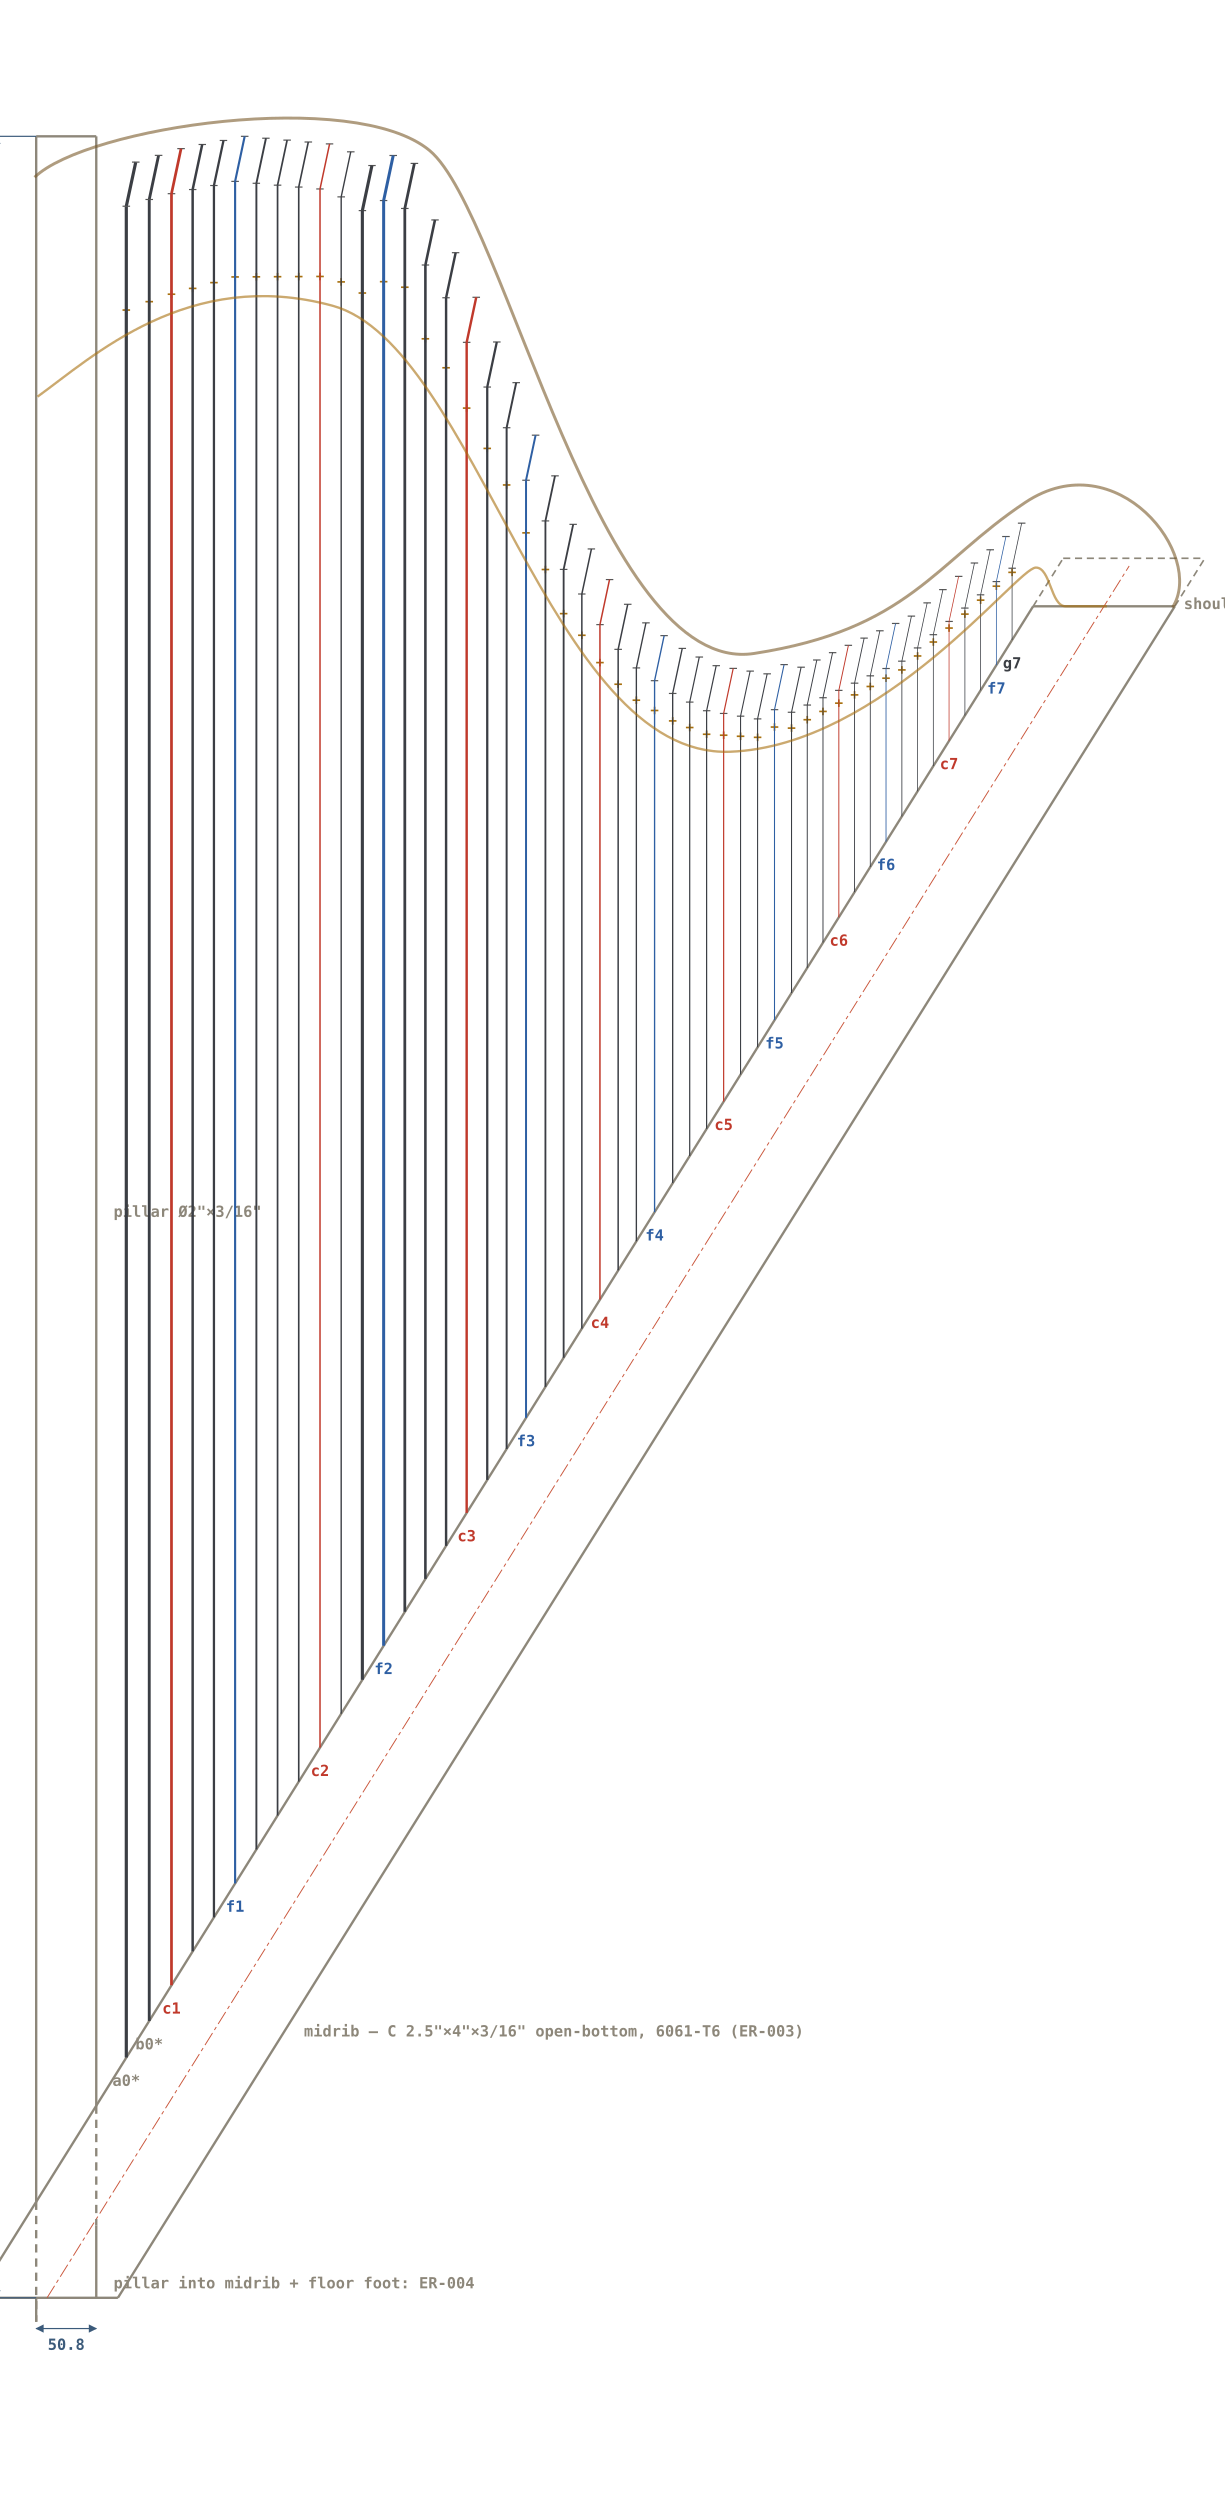
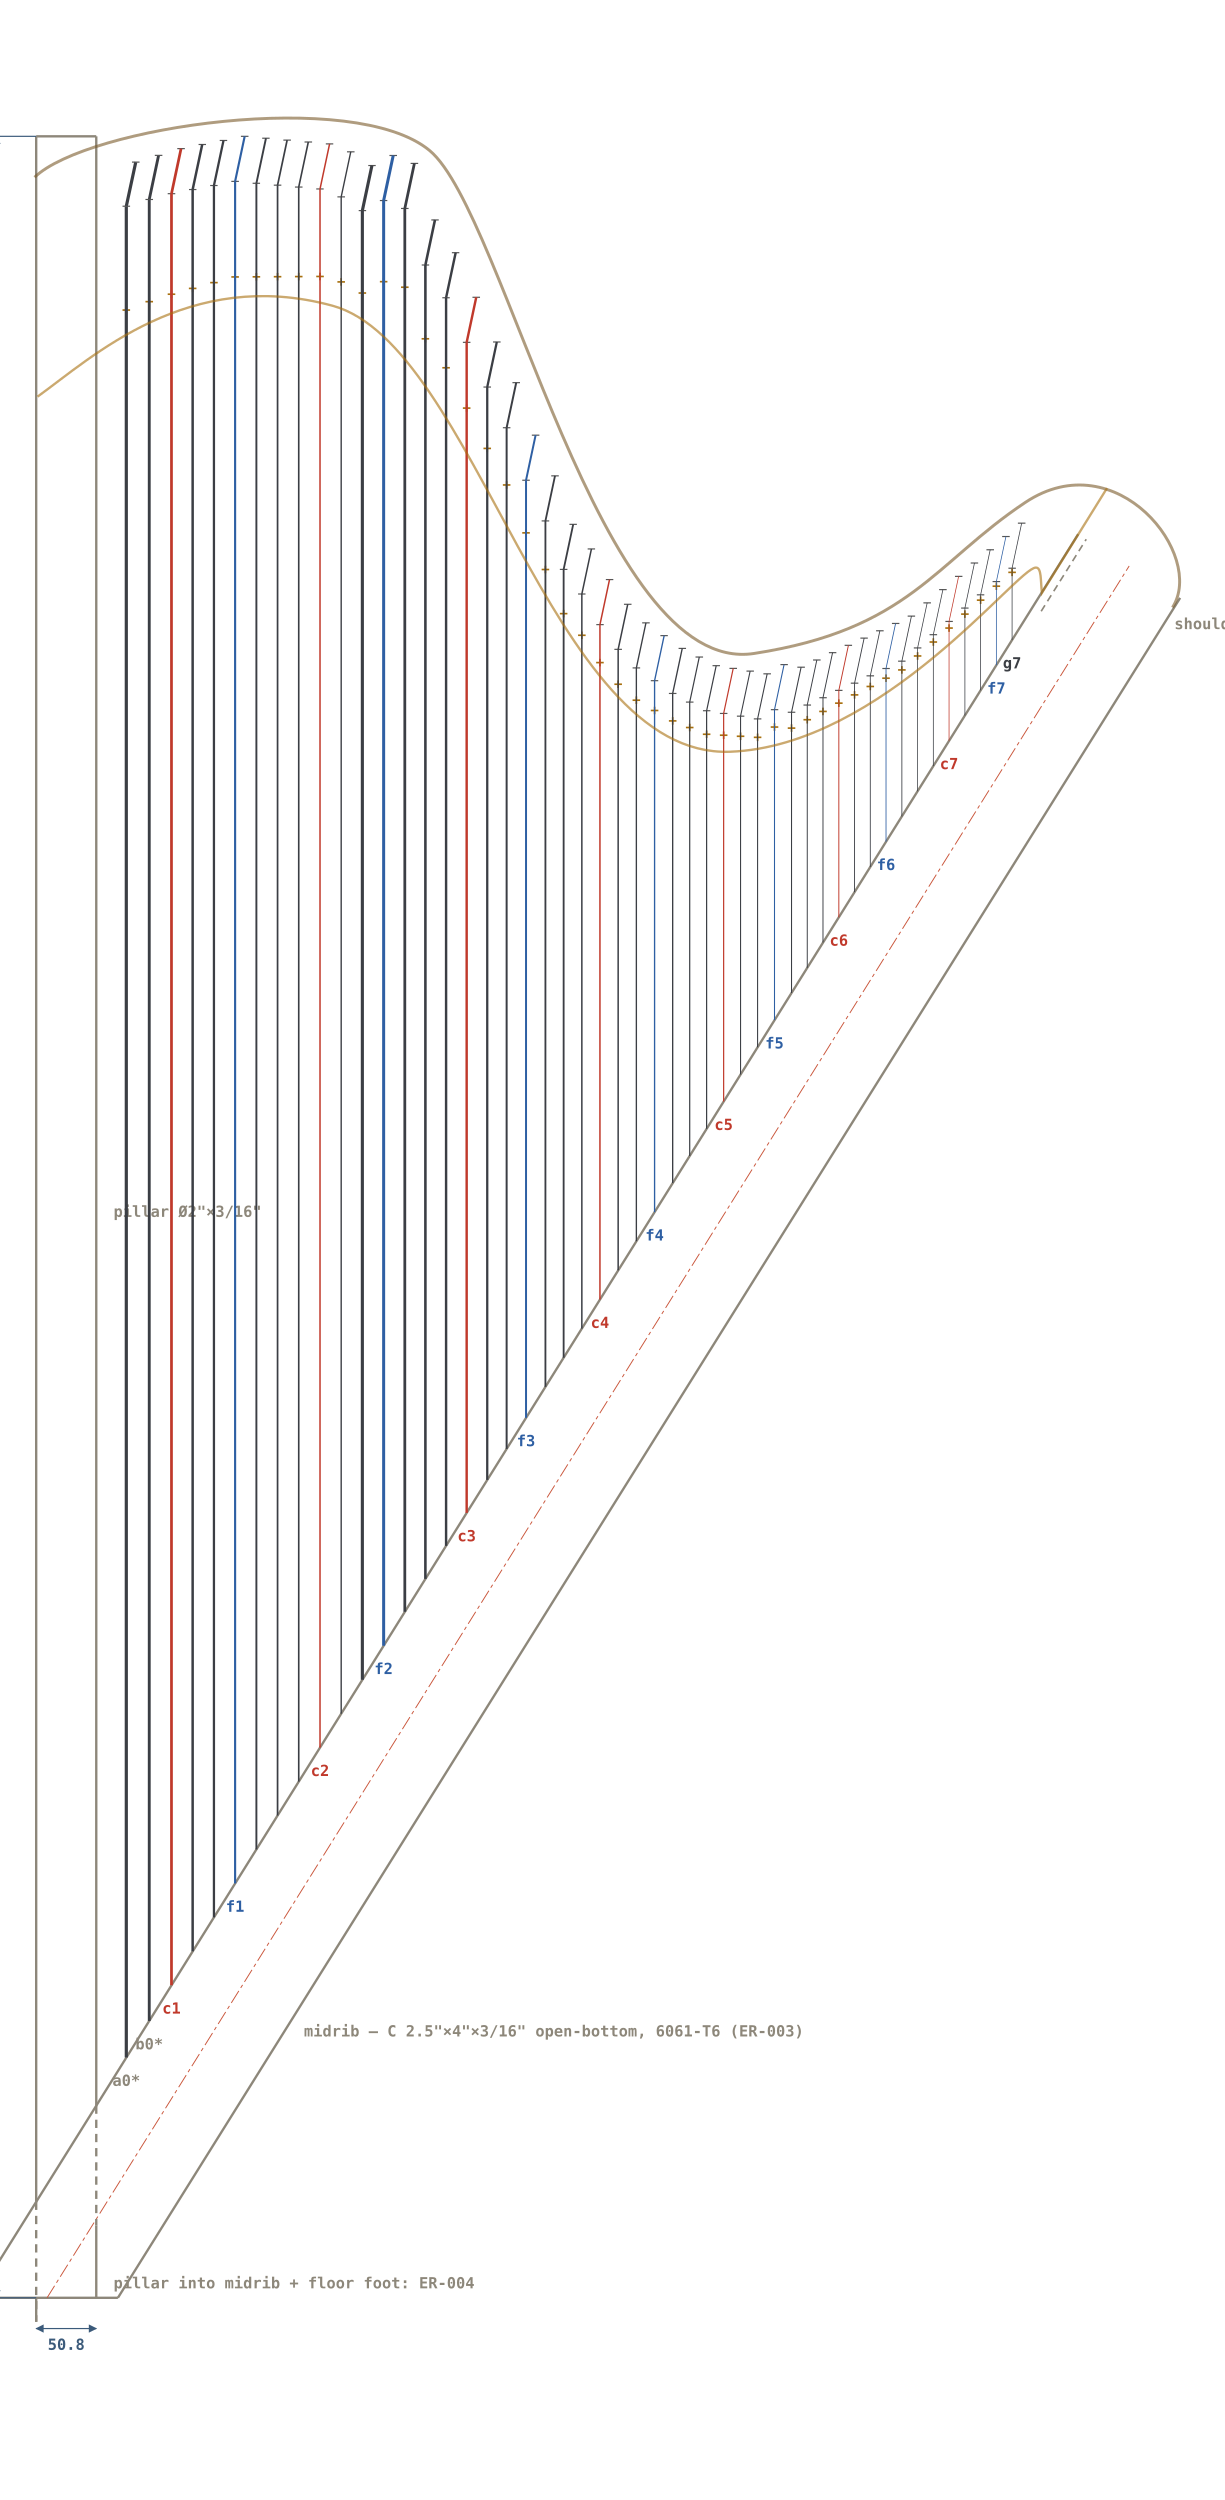
<svg xmlns="http://www.w3.org/2000/svg" width="942mm" height="1924mm" viewBox="109 0 1035 1924">
  <style>.nl{font-size:13px;font-weight:700;font-family:ui-monospace,Menlo,Consolas,monospace}</style>
  <defs>
    <marker id="arr" viewBox="0 0 10 10" refX="9" refY="5" markerWidth="7" markerHeight="7" orient="auto-start-reverse">
      <path d="M0 0 L10 5 L0 10 z" fill="#3b5a7a" />
    </marker>
  </defs>
-   <line x1="88.9" y1="1848.0" x2="982.6" y2="417.7" stroke="#8d877a" stroke-width="2" />
-   <line x1="982.6" y1="417.7" x2="1008.0" y2="377.1" stroke="#8d877a" stroke-width="1.4" stroke-dasharray="6 4" />
-   <line x1="208.7" y1="1848.0" x2="1102.4" y2="417.7" stroke="#8d877a" stroke-width="2" />
-   <line x1="1102.4" y1="417.7" x2="1127.8" y2="377.1" stroke="#8d877a" stroke-width="1.4" stroke-dasharray="6 4" />
-   <line x1="982.6" y1="417.7" x2="1102.4" y2="417.7" stroke="#8d877a" stroke-width="2" />
-   <line x1="1008.0" y1="377.1" x2="1127.8" y2="377.1" stroke="#8d877a" stroke-width="1.4" stroke-dasharray="6 4" />
-   <text x="1110" y="420" class="nl" fill="#8d877a">shoulder step + tongue: ER-005</text>
+   <line x1="88.9" y1="1848.0" x2="1020.7" y2="356.7" stroke="#8d877a" stroke-width="2" />
+   <line x1="208.7" y1="1848.0" x2="1106.9" y2="410.6" stroke="#8d877a" stroke-width="2" />
+   <line x1="989.4" y1="421.9" x2="1027.5" y2="361.0" stroke="#8d877a" stroke-width="1.4" stroke-dasharray="6 4" />
+   <text x="1102" y="437" class="nl" fill="#8d877a">shoulder rebate: ER-005</text>
  <line x1="88.9" y1="1848.0" x2="208.7" y2="1848.0" stroke="#8d877a" stroke-width="2" />
  <line x1="148.8" y1="1848.0" x2="1063.8" y2="383.6" stroke="#c9553a" stroke-width="0.8" stroke-dasharray="12 3 3 3" />
  <text x="366" y="1627" class="nl" fill="#8d877a">midrib — C 2.5"×4"×3/16" open-bottom, 6061-T6 (ER-003)</text>
  <line x1="139.6" y1="20.3" x2="139.6" y2="1766.7" stroke="#8d877a" stroke-width="2" />
  <line x1="139.6" y1="1766.7" x2="139.6" y2="1868.3" stroke="#8d877a" stroke-width="2" stroke-dasharray="7 5" />
  <line x1="139.6" y1="1868.3" x2="139.6" y2="1848.0" stroke="#8d877a" stroke-width="2" />
  <line x1="190.4" y1="20.3" x2="190.4" y2="1685.4" stroke="#8d877a" stroke-width="2" />
  <line x1="190.4" y1="1685.4" x2="190.4" y2="1787.0" stroke="#8d877a" stroke-width="2" stroke-dasharray="7 5" />
  <line x1="190.4" y1="1787.0" x2="190.4" y2="1848.0" stroke="#8d877a" stroke-width="2" />
  <line x1="139.6" y1="20.3" x2="190.4" y2="20.3" stroke="#8d877a" stroke-width="2" />
  <text x="205" y="934" class="nl" fill="#8d877a">pillar Ø2"×3/16"</text>
  <text x="205" y="1840" class="nl" fill="#8d877a">pillar into midrib + floor foot: ER-004</text>
  <g stroke="#3b5a7a" stroke-width="1" fill="none">
    <line x1="106" y1="20.3" x2="106" y2="1848.0" marker-start="url(#arr)" marker-end="url(#arr)" />
    <line x1="98" y1="20.3" x2="139.6" y2="20.3" />
    <line x1="98" y1="1848.0" x2="139.6" y2="1848.0" />
  </g>
  <text x="94" y="934" class="nl" fill="#3b5a7a" text-anchor="middle" transform="rotate(-90 94 934)">1828 mm</text>
  <g stroke="#3b5a7a" stroke-width="1" fill="none">
    <line x1="139.6" y1="1874.0" x2="190.4" y2="1874.0" marker-start="url(#arr)" marker-end="url(#arr)" />
  </g>
  <text x="165" y="1892" class="nl" fill="#3b5a7a" text-anchor="middle">50.8</text>
  <g stroke="#555" stroke-width="1.0" fill="none">
    <line x1="250.8" y1="68.8" x2="257.2" y2="68.8" />
    <line x1="258.9" y1="30.7" x2="265.3" y2="30.7" />
    <line x1="268.8" y1="65.3" x2="275.1" y2="65.3" />
    <line x1="276.9" y1="27.2" x2="283.2" y2="27.2" />
    <line x1="286.7" y1="61.9" x2="293.0" y2="61.9" />
    <line x1="294.8" y1="23.8" x2="301.1" y2="23.8" />
    <line x1="304.6" y1="58.4" x2="311.0" y2="58.4" />
    <line x1="312.7" y1="20.3" x2="319.1" y2="20.3" />
    <line x1="322.6" y1="60.0" x2="328.9" y2="60.0" />
    <line x1="330.7" y1="21.9" x2="337.0" y2="21.9" />
    <line x1="340.5" y1="61.6" x2="346.9" y2="61.6" />
    <line x1="348.6" y1="23.5" x2="355.0" y2="23.5" />
    <line x1="358.4" y1="63.2" x2="364.8" y2="63.2" />
    <line x1="366.5" y1="25.1" x2="372.9" y2="25.1" />
    <line x1="376.4" y1="64.8" x2="382.7" y2="64.8" />
    <line x1="384.5" y1="26.7" x2="390.8" y2="26.7" />
    <line x1="394.3" y1="71.5" x2="400.7" y2="71.5" />
    <line x1="402.4" y1="33.4" x2="408.8" y2="33.4" />
    <line x1="412.3" y1="83.1" x2="418.6" y2="83.1" />
    <line x1="420.4" y1="45.0" x2="426.7" y2="45.0" />
    <line x1="430.2" y1="74.6" x2="436.5" y2="74.6" />
    <line x1="438.3" y1="36.5" x2="444.7" y2="36.5" />
    <line x1="448.1" y1="81.3" x2="454.5" y2="81.3" />
    <line x1="456.2" y1="43.2" x2="462.6" y2="43.2" />
    <line x1="465.6" y1="129.1" x2="471.9" y2="129.1" />
    <line x1="473.7" y1="91.0" x2="480.0" y2="91.0" />
    <line x1="483.0" y1="156.8" x2="489.3" y2="156.8" />
    <line x1="491.1" y1="118.7" x2="497.4" y2="118.7" />
    <line x1="500.4" y1="194.5" x2="506.8" y2="194.5" />
    <line x1="508.5" y1="156.4" x2="514.9" y2="156.4" />
    <line x1="517.8" y1="232.3" x2="524.2" y2="232.3" />
    <line x1="525.9" y1="194.2" x2="532.3" y2="194.2" />
    <line x1="534.2" y1="266.7" x2="540.6" y2="266.7" />
    <line x1="542.3" y1="228.6" x2="548.7" y2="228.6" />
    <line x1="550.6" y1="311.1" x2="557.0" y2="311.1" />
    <line x1="558.7" y1="273.0" x2="565.1" y2="273.0" />
    <line x1="567.0" y1="345.5" x2="573.4" y2="345.5" />
    <line x1="575.1" y1="307.4" x2="581.5" y2="307.4" />
    <line x1="582.4" y1="386.5" x2="588.8" y2="386.5" />
    <line x1="590.5" y1="348.4" x2="596.8" y2="348.4" />
    <line x1="597.8" y1="407.3" x2="604.1" y2="407.3" />
    <line x1="605.9" y1="369.2" x2="612.2" y2="369.2" />
    <line x1="613.2" y1="433.2" x2="619.5" y2="433.2" />
    <line x1="621.3" y1="395.1" x2="627.6" y2="395.1" />
    <line x1="628.5" y1="454.1" x2="634.9" y2="454.1" />
    <line x1="636.6" y1="416.0" x2="643.0" y2="416.0" />
    <line x1="643.9" y1="469.8" x2="650.3" y2="469.8" />
    <line x1="652.0" y1="431.7" x2="658.4" y2="431.7" />
    <line x1="659.3" y1="480.6" x2="665.6" y2="480.6" />
    <line x1="667.4" y1="442.5" x2="673.7" y2="442.5" />
    <line x1="674.6" y1="491.4" x2="681.0" y2="491.4" />
    <line x1="682.8" y1="453.3" x2="689.1" y2="453.3" />
    <line x1="689.0" y1="498.7" x2="695.4" y2="498.7" />
    <line x1="697.1" y1="460.6" x2="703.5" y2="460.6" />
    <line x1="703.4" y1="506.0" x2="709.7" y2="506.0" />
    <line x1="711.5" y1="467.9" x2="717.8" y2="467.9" />
    <line x1="717.7" y1="508.3" x2="724.1" y2="508.3" />
    <line x1="725.8" y1="470.2" x2="732.2" y2="470.2" />
    <line x1="732.1" y1="510.6" x2="738.4" y2="510.6" />
    <line x1="740.2" y1="472.5" x2="746.5" y2="472.5" />
    <line x1="746.4" y1="512.9" x2="752.8" y2="512.9" />
    <line x1="754.5" y1="474.8" x2="760.9" y2="474.8" />
    <line x1="760.8" y1="505.1" x2="767.1" y2="505.1" />
    <line x1="768.9" y1="467.0" x2="775.2" y2="467.0" />
    <line x1="775.1" y1="507.3" x2="781.5" y2="507.3" />
    <line x1="783.2" y1="469.2" x2="789.6" y2="469.2" />
    <line x1="788.4" y1="501.2" x2="794.8" y2="501.2" />
    <line x1="796.5" y1="463.1" x2="802.9" y2="463.1" />
    <line x1="801.8" y1="495.0" x2="808.1" y2="495.0" />
    <line x1="809.9" y1="456.9" x2="816.2" y2="456.9" />
    <line x1="815.1" y1="488.8" x2="821.4" y2="488.8" />
    <line x1="823.2" y1="450.7" x2="829.5" y2="450.7" />
    <line x1="828.4" y1="482.7" x2="834.8" y2="482.7" />
    <line x1="836.5" y1="444.6" x2="842.8" y2="444.6" />
    <line x1="841.7" y1="476.5" x2="848.1" y2="476.5" />
    <line x1="849.8" y1="438.4" x2="856.2" y2="438.4" />
    <line x1="855.1" y1="470.3" x2="861.4" y2="470.3" />
    <line x1="863.2" y1="432.2" x2="869.5" y2="432.2" />
    <line x1="868.4" y1="464.1" x2="874.7" y2="464.1" />
    <line x1="876.5" y1="426.0" x2="882.8" y2="426.0" />
    <line x1="881.7" y1="452.9" x2="888.1" y2="452.9" />
    <line x1="889.8" y1="414.8" x2="896.2" y2="414.8" />
    <line x1="895.0" y1="441.7" x2="901.4" y2="441.7" />
    <line x1="903.1" y1="403.6" x2="909.5" y2="403.6" />
    <line x1="908.4" y1="430.5" x2="914.7" y2="430.5" />
    <line x1="916.5" y1="392.4" x2="922.8" y2="392.4" />
    <line x1="921.7" y1="419.2" x2="928.0" y2="419.2" />
    <line x1="929.8" y1="381.1" x2="936.1" y2="381.1" />
    <line x1="935.0" y1="408.0" x2="941.3" y2="408.0" />
    <line x1="943.1" y1="369.9" x2="949.5" y2="369.9" />
    <line x1="948.3" y1="396.8" x2="954.7" y2="396.8" />
    <line x1="956.4" y1="358.7" x2="962.8" y2="358.7" />
    <line x1="961.7" y1="385.5" x2="968.0" y2="385.5" />
    <line x1="969.7" y1="347.4" x2="976.1" y2="347.4" />
  </g>
  <line x1="254.0" y1="68.8" x2="262.1" y2="30.7" stroke="#c0392b" stroke-width="2.311" />
  <line x1="271.9" y1="65.3" x2="280.0" y2="27.2" stroke="#3b3e44" stroke-width="2.108" />
  <line x1="289.9" y1="61.9" x2="298.0" y2="23.8" stroke="#3b3e44" stroke-width="1.930" />
  <line x1="307.8" y1="58.4" x2="315.9" y2="20.3" stroke="#2e5fa3" stroke-width="1.803" />
  <line x1="325.8" y1="60.0" x2="333.9" y2="21.9" stroke="#3b3e44" stroke-width="1.626" />
  <line x1="343.7" y1="61.6" x2="351.8" y2="23.5" stroke="#3b3e44" stroke-width="1.448" />
  <line x1="361.6" y1="63.2" x2="369.7" y2="25.1" stroke="#3b3e44" stroke-width="1.372" />
  <line x1="379.6" y1="64.8" x2="387.7" y2="26.7" stroke="#c0392b" stroke-width="1.270" />
  <line x1="397.5" y1="71.5" x2="405.6" y2="33.4" stroke="#3b3e44" stroke-width="1.168" />
  <line x1="415.4" y1="83.1" x2="423.5" y2="45.0" stroke="#3b3e44" stroke-width="2.642" />
  <line x1="433.4" y1="74.6" x2="441.5" y2="36.5" stroke="#2e5fa3" stroke-width="2.540" />
  <line x1="451.3" y1="81.3" x2="459.4" y2="43.2" stroke="#3b3e44" stroke-width="2.337" />
  <line x1="468.7" y1="129.1" x2="476.8" y2="91.0" stroke="#3b3e44" stroke-width="2.184" />
  <line x1="486.2" y1="156.8" x2="494.3" y2="118.7" stroke="#3b3e44" stroke-width="2.057" />
  <line x1="503.6" y1="194.5" x2="511.7" y2="156.4" stroke="#c0392b" stroke-width="2.057" />
  <line x1="521.0" y1="232.3" x2="529.1" y2="194.2" stroke="#3b3e44" stroke-width="1.930" />
  <line x1="537.4" y1="266.7" x2="545.5" y2="228.6" stroke="#3b3e44" stroke-width="1.676" />
  <line x1="553.8" y1="311.1" x2="561.9" y2="273.0" stroke="#2e5fa3" stroke-width="1.676" />
  <line x1="570.2" y1="345.5" x2="578.3" y2="307.4" stroke="#3b3e44" stroke-width="1.549" />
  <line x1="585.6" y1="386.5" x2="593.7" y2="348.4" stroke="#3b3e44" stroke-width="1.549" />
  <line x1="601.0" y1="407.3" x2="609.1" y2="369.2" stroke="#3b3e44" stroke-width="1.270" />
  <line x1="616.3" y1="433.2" x2="624.4" y2="395.1" stroke="#c0392b" stroke-width="1.270" />
  <line x1="631.7" y1="454.1" x2="639.8" y2="416.0" stroke="#3b3e44" stroke-width="1.270" />
  <line x1="647.1" y1="469.8" x2="655.2" y2="431.7" stroke="#3b3e44" stroke-width="1.143" />
  <line x1="662.5" y1="480.6" x2="670.6" y2="442.5" stroke="#2e5fa3" stroke-width="1.143" />
  <line x1="677.8" y1="491.4" x2="685.9" y2="453.3" stroke="#3b3e44" stroke-width="1.143" />
  <line x1="692.2" y1="498.7" x2="700.3" y2="460.6" stroke="#3b3e44" stroke-width="1.016" />
  <line x1="706.5" y1="506.0" x2="714.6" y2="467.9" stroke="#3b3e44" stroke-width="1.016" />
  <line x1="720.9" y1="508.3" x2="729.0" y2="470.2" stroke="#c0392b" stroke-width="1.016" />
  <line x1="735.2" y1="510.6" x2="743.3" y2="472.5" stroke="#3b3e44" stroke-width="0.914" />
  <line x1="749.6" y1="512.9" x2="757.7" y2="474.8" stroke="#3b3e44" stroke-width="0.914" />
  <line x1="763.9" y1="505.1" x2="772.0" y2="467.0" stroke="#2e5fa3" stroke-width="0.914" />
  <line x1="778.3" y1="507.3" x2="786.4" y2="469.2" stroke="#3b3e44" stroke-width="0.914" />
  <line x1="791.6" y1="501.2" x2="799.7" y2="463.1" stroke="#3b3e44" stroke-width="0.813" />
  <line x1="804.9" y1="495.0" x2="813.0" y2="456.9" stroke="#3b3e44" stroke-width="0.813" />
  <line x1="818.3" y1="488.8" x2="826.4" y2="450.7" stroke="#c0392b" stroke-width="0.813" />
  <line x1="831.6" y1="482.7" x2="839.7" y2="444.6" stroke="#3b3e44" stroke-width="0.762" />
  <line x1="844.9" y1="476.5" x2="853.0" y2="438.4" stroke="#3b3e44" stroke-width="0.711" />
  <line x1="858.2" y1="470.3" x2="866.3" y2="432.2" stroke="#2e5fa3" stroke-width="0.711" />
  <line x1="871.6" y1="464.1" x2="879.7" y2="426.0" stroke="#3b3e44" stroke-width="0.711" />
  <line x1="884.9" y1="452.9" x2="893.0" y2="414.8" stroke="#3b3e44" stroke-width="0.635" />
  <line x1="898.2" y1="441.7" x2="906.3" y2="403.6" stroke="#3b3e44" stroke-width="0.635" />
  <line x1="911.5" y1="430.5" x2="919.6" y2="392.4" stroke="#c0392b" stroke-width="0.635" />
  <line x1="924.9" y1="419.2" x2="933.0" y2="381.1" stroke="#3b3e44" stroke-width="0.635" />
  <line x1="938.2" y1="408.0" x2="946.3" y2="369.9" stroke="#3b3e44" stroke-width="0.635" />
  <line x1="951.5" y1="396.8" x2="959.6" y2="358.7" stroke="#2e5fa3" stroke-width="0.635" />
  <line x1="964.8" y1="385.5" x2="972.9" y2="347.4" stroke="#3b3e44" stroke-width="0.635" />
  <g stroke="#a8700f" stroke-width="1.4">
    <line x1="250.8" y1="153.8" x2="257.2" y2="153.8" />
    <line x1="254.0" y1="150.6" x2="254.0" y2="157.0" />
  </g>
  <g stroke="#a8700f" stroke-width="1.4">
    <line x1="268.7" y1="148.9" x2="275.1" y2="148.9" />
    <line x1="271.9" y1="145.7" x2="271.9" y2="152.1" />
  </g>
  <g stroke="#a8700f" stroke-width="1.4">
    <line x1="286.7" y1="144.0" x2="293.1" y2="144.0" />
    <line x1="289.9" y1="140.8" x2="289.9" y2="147.2" />
  </g>
  <g stroke="#a8700f" stroke-width="1.4">
    <line x1="304.6" y1="139.2" x2="311.0" y2="139.2" />
    <line x1="307.8" y1="136.0" x2="307.8" y2="142.4" />
  </g>
  <g stroke="#a8700f" stroke-width="1.4">
    <line x1="322.6" y1="139.1" x2="329.0" y2="139.1" />
    <line x1="325.8" y1="135.9" x2="325.8" y2="142.3" />
  </g>
  <g stroke="#a8700f" stroke-width="1.4">
    <line x1="340.5" y1="139.0" x2="346.9" y2="139.0" />
    <line x1="343.7" y1="135.8" x2="343.7" y2="142.2" />
  </g>
  <g stroke="#a8700f" stroke-width="1.4">
    <line x1="358.4" y1="138.9" x2="364.8" y2="138.9" />
    <line x1="361.6" y1="135.7" x2="361.6" y2="142.1" />
  </g>
  <g stroke="#a8700f" stroke-width="1.4">
    <line x1="376.4" y1="138.8" x2="382.8" y2="138.8" />
    <line x1="379.6" y1="135.6" x2="379.6" y2="142.0" />
  </g>
  <g stroke="#a8700f" stroke-width="1.4">
    <line x1="394.3" y1="143.4" x2="400.7" y2="143.4" />
    <line x1="397.5" y1="140.2" x2="397.5" y2="146.6" />
  </g>
  <g stroke="#a8700f" stroke-width="1.4">
    <line x1="412.2" y1="152.8" x2="418.6" y2="152.8" />
    <line x1="415.4" y1="149.6" x2="415.4" y2="156.0" />
  </g>
  <g stroke="#a8700f" stroke-width="1.4">
    <line x1="430.2" y1="143.2" x2="436.6" y2="143.2" />
    <line x1="433.4" y1="140.0" x2="433.4" y2="146.4" />
  </g>
  <g stroke="#a8700f" stroke-width="1.4">
    <line x1="448.1" y1="147.9" x2="454.5" y2="147.9" />
    <line x1="451.3" y1="144.7" x2="451.3" y2="151.1" />
  </g>
  <g stroke="#a8700f" stroke-width="1.4">
    <line x1="465.5" y1="191.5" x2="471.9" y2="191.5" />
    <line x1="468.7" y1="188.3" x2="468.7" y2="194.7" />
  </g>
  <g stroke="#a8700f" stroke-width="1.4">
    <line x1="483.0" y1="216.0" x2="489.4" y2="216.0" />
    <line x1="486.2" y1="212.8" x2="486.2" y2="219.2" />
  </g>
  <g stroke="#a8700f" stroke-width="1.4">
    <line x1="500.4" y1="250.1" x2="506.8" y2="250.1" />
    <line x1="503.6" y1="246.9" x2="503.6" y2="253.3" />
  </g>
  <g stroke="#a8700f" stroke-width="1.4">
    <line x1="517.8" y1="284.2" x2="524.2" y2="284.2" />
    <line x1="521.0" y1="281.0" x2="521.0" y2="287.4" />
  </g>
  <g stroke="#a8700f" stroke-width="1.4">
    <line x1="534.2" y1="315.1" x2="540.6" y2="315.1" />
    <line x1="537.4" y1="311.9" x2="537.4" y2="318.3" />
  </g>
  <g stroke="#a8700f" stroke-width="1.4">
    <line x1="550.6" y1="355.6" x2="557.0" y2="355.6" />
    <line x1="553.8" y1="352.4" x2="553.8" y2="358.8" />
  </g>
  <g stroke="#a8700f" stroke-width="1.4">
    <line x1="567.0" y1="386.6" x2="573.4" y2="386.6" />
    <line x1="570.2" y1="383.4" x2="570.2" y2="389.8" />
  </g>
  <g stroke="#a8700f" stroke-width="1.4">
    <line x1="582.4" y1="423.9" x2="588.8" y2="423.9" />
    <line x1="585.6" y1="420.7" x2="585.6" y2="427.1" />
  </g>
  <g stroke="#a8700f" stroke-width="1.4">
    <line x1="597.8" y1="442.2" x2="604.2" y2="442.2" />
    <line x1="601.0" y1="439.0" x2="601.0" y2="445.4" />
  </g>
  <g stroke="#a8700f" stroke-width="1.4">
    <line x1="613.1" y1="465.3" x2="619.5" y2="465.3" />
    <line x1="616.3" y1="462.1" x2="616.3" y2="468.5" />
  </g>
  <g stroke="#a8700f" stroke-width="1.4">
    <line x1="628.5" y1="483.6" x2="634.9" y2="483.6" />
    <line x1="631.7" y1="480.4" x2="631.7" y2="486.8" />
  </g>
  <g stroke="#a8700f" stroke-width="1.4">
    <line x1="643.9" y1="497.1" x2="650.3" y2="497.1" />
    <line x1="647.1" y1="493.9" x2="647.1" y2="500.3" />
  </g>
  <g stroke="#a8700f" stroke-width="1.4">
    <line x1="659.3" y1="505.8" x2="665.7" y2="505.8" />
    <line x1="662.5" y1="502.6" x2="662.5" y2="509.0" />
  </g>
  <g stroke="#a8700f" stroke-width="1.4">
    <line x1="674.6" y1="514.6" x2="681.0" y2="514.6" />
    <line x1="677.8" y1="511.4" x2="677.8" y2="517.8" />
  </g>
  <g stroke="#a8700f" stroke-width="1.4">
    <line x1="689.0" y1="520.2" x2="695.4" y2="520.2" />
    <line x1="692.2" y1="517.0" x2="692.2" y2="523.4" />
  </g>
  <g stroke="#a8700f" stroke-width="1.4">
    <line x1="703.3" y1="525.9" x2="709.7" y2="525.9" />
    <line x1="706.5" y1="522.7" x2="706.5" y2="529.1" />
  </g>
  <g stroke="#a8700f" stroke-width="1.4">
    <line x1="717.7" y1="526.7" x2="724.1" y2="526.7" />
    <line x1="720.9" y1="523.5" x2="720.9" y2="529.9" />
  </g>
  <g stroke="#a8700f" stroke-width="1.4">
    <line x1="732.0" y1="527.6" x2="738.4" y2="527.6" />
    <line x1="735.2" y1="524.4" x2="735.2" y2="530.8" />
  </g>
  <g stroke="#a8700f" stroke-width="1.4">
    <line x1="746.4" y1="528.5" x2="752.8" y2="528.5" />
    <line x1="749.6" y1="525.3" x2="749.6" y2="531.7" />
  </g>
  <g stroke="#a8700f" stroke-width="1.4">
    <line x1="760.7" y1="519.8" x2="767.1" y2="519.8" />
    <line x1="763.9" y1="516.6" x2="763.9" y2="523.0" />
  </g>
  <g stroke="#a8700f" stroke-width="1.4">
    <line x1="775.1" y1="520.7" x2="781.5" y2="520.7" />
    <line x1="778.3" y1="517.5" x2="778.3" y2="523.9" />
  </g>
  <g stroke="#a8700f" stroke-width="1.4">
    <line x1="788.4" y1="513.6" x2="794.8" y2="513.6" />
    <line x1="791.6" y1="510.4" x2="791.6" y2="516.8" />
  </g>
  <g stroke="#a8700f" stroke-width="1.4">
    <line x1="801.7" y1="506.6" x2="808.1" y2="506.6" />
    <line x1="804.9" y1="503.4" x2="804.9" y2="509.8" />
  </g>
  <g stroke="#a8700f" stroke-width="1.4">
    <line x1="815.1" y1="499.6" x2="821.5" y2="499.6" />
    <line x1="818.3" y1="496.4" x2="818.3" y2="502.8" />
  </g>
  <g stroke="#a8700f" stroke-width="1.4">
    <line x1="828.4" y1="492.6" x2="834.8" y2="492.6" />
    <line x1="831.6" y1="489.4" x2="831.6" y2="495.8" />
  </g>
  <g stroke="#a8700f" stroke-width="1.4">
    <line x1="841.7" y1="485.5" x2="848.1" y2="485.5" />
    <line x1="844.9" y1="482.3" x2="844.9" y2="488.7" />
  </g>
  <g stroke="#a8700f" stroke-width="1.4">
    <line x1="855.0" y1="478.5" x2="861.4" y2="478.5" />
    <line x1="858.2" y1="475.3" x2="858.2" y2="481.7" />
  </g>
  <g stroke="#a8700f" stroke-width="1.4">
    <line x1="868.4" y1="471.5" x2="874.8" y2="471.5" />
    <line x1="871.6" y1="468.3" x2="871.6" y2="474.7" />
  </g>
  <g stroke="#a8700f" stroke-width="1.4">
    <line x1="881.7" y1="459.7" x2="888.1" y2="459.7" />
    <line x1="884.9" y1="456.5" x2="884.9" y2="462.9" />
  </g>
  <g stroke="#a8700f" stroke-width="1.4">
    <line x1="895.0" y1="447.9" x2="901.4" y2="447.9" />
    <line x1="898.2" y1="444.7" x2="898.2" y2="451.1" />
  </g>
  <g stroke="#a8700f" stroke-width="1.4">
    <line x1="908.3" y1="436.1" x2="914.7" y2="436.1" />
    <line x1="911.5" y1="432.9" x2="911.5" y2="439.3" />
  </g>
  <g stroke="#a8700f" stroke-width="1.4">
    <line x1="921.7" y1="424.3" x2="928.1" y2="424.3" />
    <line x1="924.9" y1="421.1" x2="924.9" y2="427.5" />
  </g>
  <g stroke="#a8700f" stroke-width="1.4">
    <line x1="935.0" y1="412.5" x2="941.4" y2="412.5" />
    <line x1="938.2" y1="409.3" x2="938.2" y2="415.7" />
  </g>
  <g stroke="#a8700f" stroke-width="1.4">
    <line x1="948.3" y1="400.7" x2="954.7" y2="400.7" />
    <line x1="951.5" y1="397.5" x2="951.5" y2="403.9" />
  </g>
  <g stroke="#a8700f" stroke-width="1.4">
    <line x1="961.6" y1="389.0" x2="968.0" y2="389.0" />
    <line x1="964.8" y1="385.8" x2="964.8" y2="392.2" />
  </g>
  <g stroke="#a8700f" stroke-width="1.4">
    <line x1="232.0" y1="160.1" x2="238.4" y2="160.1" />
    <line x1="235.2" y1="156.9" x2="235.2" y2="163.3" />
  </g>
  <g stroke="#a8700f" stroke-width="1.4">
    <line x1="212.6" y1="167.2" x2="219.0" y2="167.2" />
    <line x1="215.8" y1="164.0" x2="215.8" y2="170.4" />
  </g>
  <line x1="964.8" y1="446.2" x2="964.8" y2="385.5" stroke="#3b3e44" stroke-width="0.635" />
  <text x="964.8" y="470.2" class="nl" fill="#3b3e44" text-anchor="middle">g7</text>
  <line x1="951.5" y1="467.5" x2="951.5" y2="396.8" stroke="#2e5fa3" stroke-width="0.635" />
  <text x="951.5" y="491.5" class="nl" fill="#2e5fa3" text-anchor="middle">f7</text>
  <line x1="938.2" y1="488.8" x2="938.2" y2="408.0" stroke="#3b3e44" stroke-width="0.635" />
  <line x1="924.9" y1="510.1" x2="924.9" y2="419.2" stroke="#3b3e44" stroke-width="0.635" />
  <line x1="911.5" y1="531.4" x2="911.5" y2="430.5" stroke="#c0392b" stroke-width="0.635" />
  <text x="911.5" y="555.4" class="nl" fill="#c0392b" text-anchor="middle">c7</text>
  <line x1="898.2" y1="552.8" x2="898.2" y2="441.7" stroke="#3b3e44" stroke-width="0.635" />
  <line x1="884.9" y1="574.1" x2="884.9" y2="452.9" stroke="#3b3e44" stroke-width="0.635" />
  <line x1="871.6" y1="595.4" x2="871.6" y2="464.1" stroke="#3b3e44" stroke-width="0.711" />
  <line x1="858.2" y1="616.7" x2="858.2" y2="470.3" stroke="#2e5fa3" stroke-width="0.711" />
  <text x="858.2" y="640.7" class="nl" fill="#2e5fa3" text-anchor="middle">f6</text>
  <line x1="844.9" y1="638.1" x2="844.9" y2="476.5" stroke="#3b3e44" stroke-width="0.711" />
  <line x1="831.6" y1="659.4" x2="831.6" y2="482.7" stroke="#3b3e44" stroke-width="0.762" />
  <line x1="818.3" y1="680.7" x2="818.3" y2="488.8" stroke="#c0392b" stroke-width="0.813" />
  <text x="818.3" y="704.7" class="nl" fill="#c0392b" text-anchor="middle">c6</text>
  <line x1="804.9" y1="702.0" x2="804.9" y2="495.0" stroke="#3b3e44" stroke-width="0.813" />
  <line x1="791.6" y1="723.4" x2="791.6" y2="501.2" stroke="#3b3e44" stroke-width="0.813" />
  <line x1="778.3" y1="744.7" x2="778.3" y2="507.3" stroke="#3b3e44" stroke-width="0.914" />
  <line x1="763.9" y1="767.6" x2="763.9" y2="505.1" stroke="#2e5fa3" stroke-width="0.914" />
  <text x="763.9" y="791.6" class="nl" fill="#2e5fa3" text-anchor="middle">f5</text>
  <line x1="749.6" y1="790.6" x2="749.6" y2="512.9" stroke="#3b3e44" stroke-width="0.914" />
  <line x1="735.2" y1="813.6" x2="735.2" y2="510.6" stroke="#3b3e44" stroke-width="0.914" />
  <line x1="720.9" y1="836.5" x2="720.9" y2="508.3" stroke="#c0392b" stroke-width="1.016" />
  <text x="720.9" y="860.5" class="nl" fill="#c0392b" text-anchor="middle">c5</text>
  <line x1="706.5" y1="859.5" x2="706.5" y2="506.0" stroke="#3b3e44" stroke-width="1.016" />
  <line x1="692.2" y1="882.5" x2="692.2" y2="498.7" stroke="#3b3e44" stroke-width="1.016" />
  <line x1="677.8" y1="905.4" x2="677.8" y2="491.4" stroke="#3b3e44" stroke-width="1.143" />
  <line x1="662.5" y1="930.0" x2="662.5" y2="480.6" stroke="#2e5fa3" stroke-width="1.143" />
  <text x="662.5" y="954.0" class="nl" fill="#2e5fa3" text-anchor="middle">f4</text>
  <line x1="647.1" y1="954.6" x2="647.1" y2="469.8" stroke="#3b3e44" stroke-width="1.143" />
  <line x1="631.7" y1="979.2" x2="631.7" y2="454.1" stroke="#3b3e44" stroke-width="1.270" />
  <line x1="616.3" y1="1003.9" x2="616.3" y2="433.2" stroke="#c0392b" stroke-width="1.270" />
  <text x="616.3" y="1027.9" class="nl" fill="#c0392b" text-anchor="middle">c4</text>
  <line x1="601.0" y1="1028.5" x2="601.0" y2="407.3" stroke="#3b3e44" stroke-width="1.270" />
  <line x1="585.6" y1="1053.1" x2="585.6" y2="386.5" stroke="#3b3e44" stroke-width="1.549" />
  <line x1="570.2" y1="1077.7" x2="570.2" y2="345.5" stroke="#3b3e44" stroke-width="1.549" />
  <line x1="553.8" y1="1103.9" x2="553.8" y2="311.1" stroke="#2e5fa3" stroke-width="1.676" />
  <text x="553.8" y="1127.9" class="nl" fill="#2e5fa3" text-anchor="middle">f3</text>
  <line x1="537.4" y1="1130.2" x2="537.4" y2="266.7" stroke="#3b3e44" stroke-width="1.676" />
  <line x1="521.0" y1="1156.4" x2="521.0" y2="232.3" stroke="#3b3e44" stroke-width="1.930" />
  <line x1="503.6" y1="1184.3" x2="503.6" y2="194.5" stroke="#c0392b" stroke-width="2.057" />
  <text x="503.6" y="1208.3" class="nl" fill="#c0392b" text-anchor="middle">c3</text>
  <line x1="486.2" y1="1212.2" x2="486.2" y2="156.8" stroke="#3b3e44" stroke-width="2.057" />
  <line x1="468.7" y1="1240.1" x2="468.7" y2="129.1" stroke="#3b3e44" stroke-width="2.184" />
  <line x1="451.3" y1="1267.9" x2="451.3" y2="81.3" stroke="#3b3e44" stroke-width="2.337" />
  <line x1="433.4" y1="1296.6" x2="433.4" y2="74.6" stroke="#2e5fa3" stroke-width="2.540" />
  <text x="433.4" y="1320.6" class="nl" fill="#2e5fa3" text-anchor="middle">f2</text>
  <line x1="415.4" y1="1325.4" x2="415.4" y2="83.1" stroke="#3b3e44" stroke-width="2.642" />
  <line x1="397.5" y1="1354.1" x2="397.5" y2="71.5" stroke="#3b3e44" stroke-width="1.168" />
  <line x1="379.6" y1="1382.8" x2="379.6" y2="64.8" stroke="#c0392b" stroke-width="1.270" />
  <text x="379.6" y="1406.8" class="nl" fill="#c0392b" text-anchor="middle">c2</text>
  <line x1="361.6" y1="1411.5" x2="361.6" y2="63.2" stroke="#3b3e44" stroke-width="1.372" />
  <line x1="343.7" y1="1440.2" x2="343.7" y2="61.6" stroke="#3b3e44" stroke-width="1.448" />
  <line x1="325.8" y1="1468.9" x2="325.8" y2="60.0" stroke="#3b3e44" stroke-width="1.626" />
  <line x1="307.8" y1="1497.6" x2="307.8" y2="58.4" stroke="#2e5fa3" stroke-width="1.803" />
  <text x="307.8" y="1521.6" class="nl" fill="#2e5fa3" text-anchor="middle">f1</text>
  <line x1="289.9" y1="1526.3" x2="289.9" y2="61.9" stroke="#3b3e44" stroke-width="1.930" />
  <line x1="271.9" y1="1555.0" x2="271.9" y2="65.3" stroke="#3b3e44" stroke-width="2.108" />
  <line x1="254.0" y1="1583.7" x2="254.0" y2="68.8" stroke="#c0392b" stroke-width="2.311" />
  <text x="254.0" y="1607.7" class="nl" fill="#c0392b" text-anchor="middle">c1</text>
  <line x1="235.2" y1="1613.9" x2="235.2" y2="73.7" stroke="#3b3e44" stroke-width="2.426" />
  <line x1="235.2" y1="73.7" x2="243.1" y2="36.4" stroke="#3b3e44" stroke-width="2.426" />
  <g stroke="#555" stroke-width="1.0">
    <line x1="232.0" y1="73.7" x2="238.4" y2="73.7" />
    <line x1="239.9" y1="36.4" x2="246.3" y2="36.4" />
  </g>
  <text x="235.2" y="1637.9" class="nl" fill="#8d877a" text-anchor="middle">b0*</text>
  <line x1="215.8" y1="1644.8" x2="215.8" y2="79.4" stroke="#3b3e44" stroke-width="2.692" />
  <line x1="215.8" y1="79.4" x2="223.8" y2="42.1" stroke="#3b3e44" stroke-width="2.692" />
  <g stroke="#555" stroke-width="1.0">
    <line x1="212.6" y1="79.4" x2="219.0" y2="79.4" />
    <line x1="220.6" y1="42.1" x2="227.0" y2="42.1" />
  </g>
  <text x="215.8" y="1668.8" class="nl" fill="#8d877a" text-anchor="middle">a0*</text>
  <path d="M 138.22,54.935 C 182.636,12.264 408.329,-20.833 472.261,32.301 536.194,85.436 615.437,477.81 746.634,457.583 877.832,437.356 899.005,380.96 976.112,329.784 c 77.107,-51.176 152.567,44.684 124.313,88.91" fill="none" stroke="#7a5a2a" stroke-width="2.5" opacity="0.6" />
-   <path d="m 140.746,240.416 c 46.266,-33.248 127.61,-109.938 249.248,-76.925 121.638,33.014 183.857,382.828 336.293,377.194 129.228,-4.776 242.909,-155.441 258.539,-155.713 12.6,-0.24 12.6,32.7 25.2,32.7 l 35,0" fill="none" stroke="#a8700f" stroke-width="2.0" opacity="0.6" />
+   <path d="m 140.746,240.416 c 46.266,-33.248 127.61,-109.938 249.248,-76.925 121.638,33.014 183.857,382.828 336.293,377.194 129.228,-4.776 242.909,-155.441 258.539,-155.713 5,-0.24 4,11 5.2,21.4 l 55,-88.55" fill="none" stroke="#a8700f" stroke-width="2.0" opacity="0.6" />
</svg>
